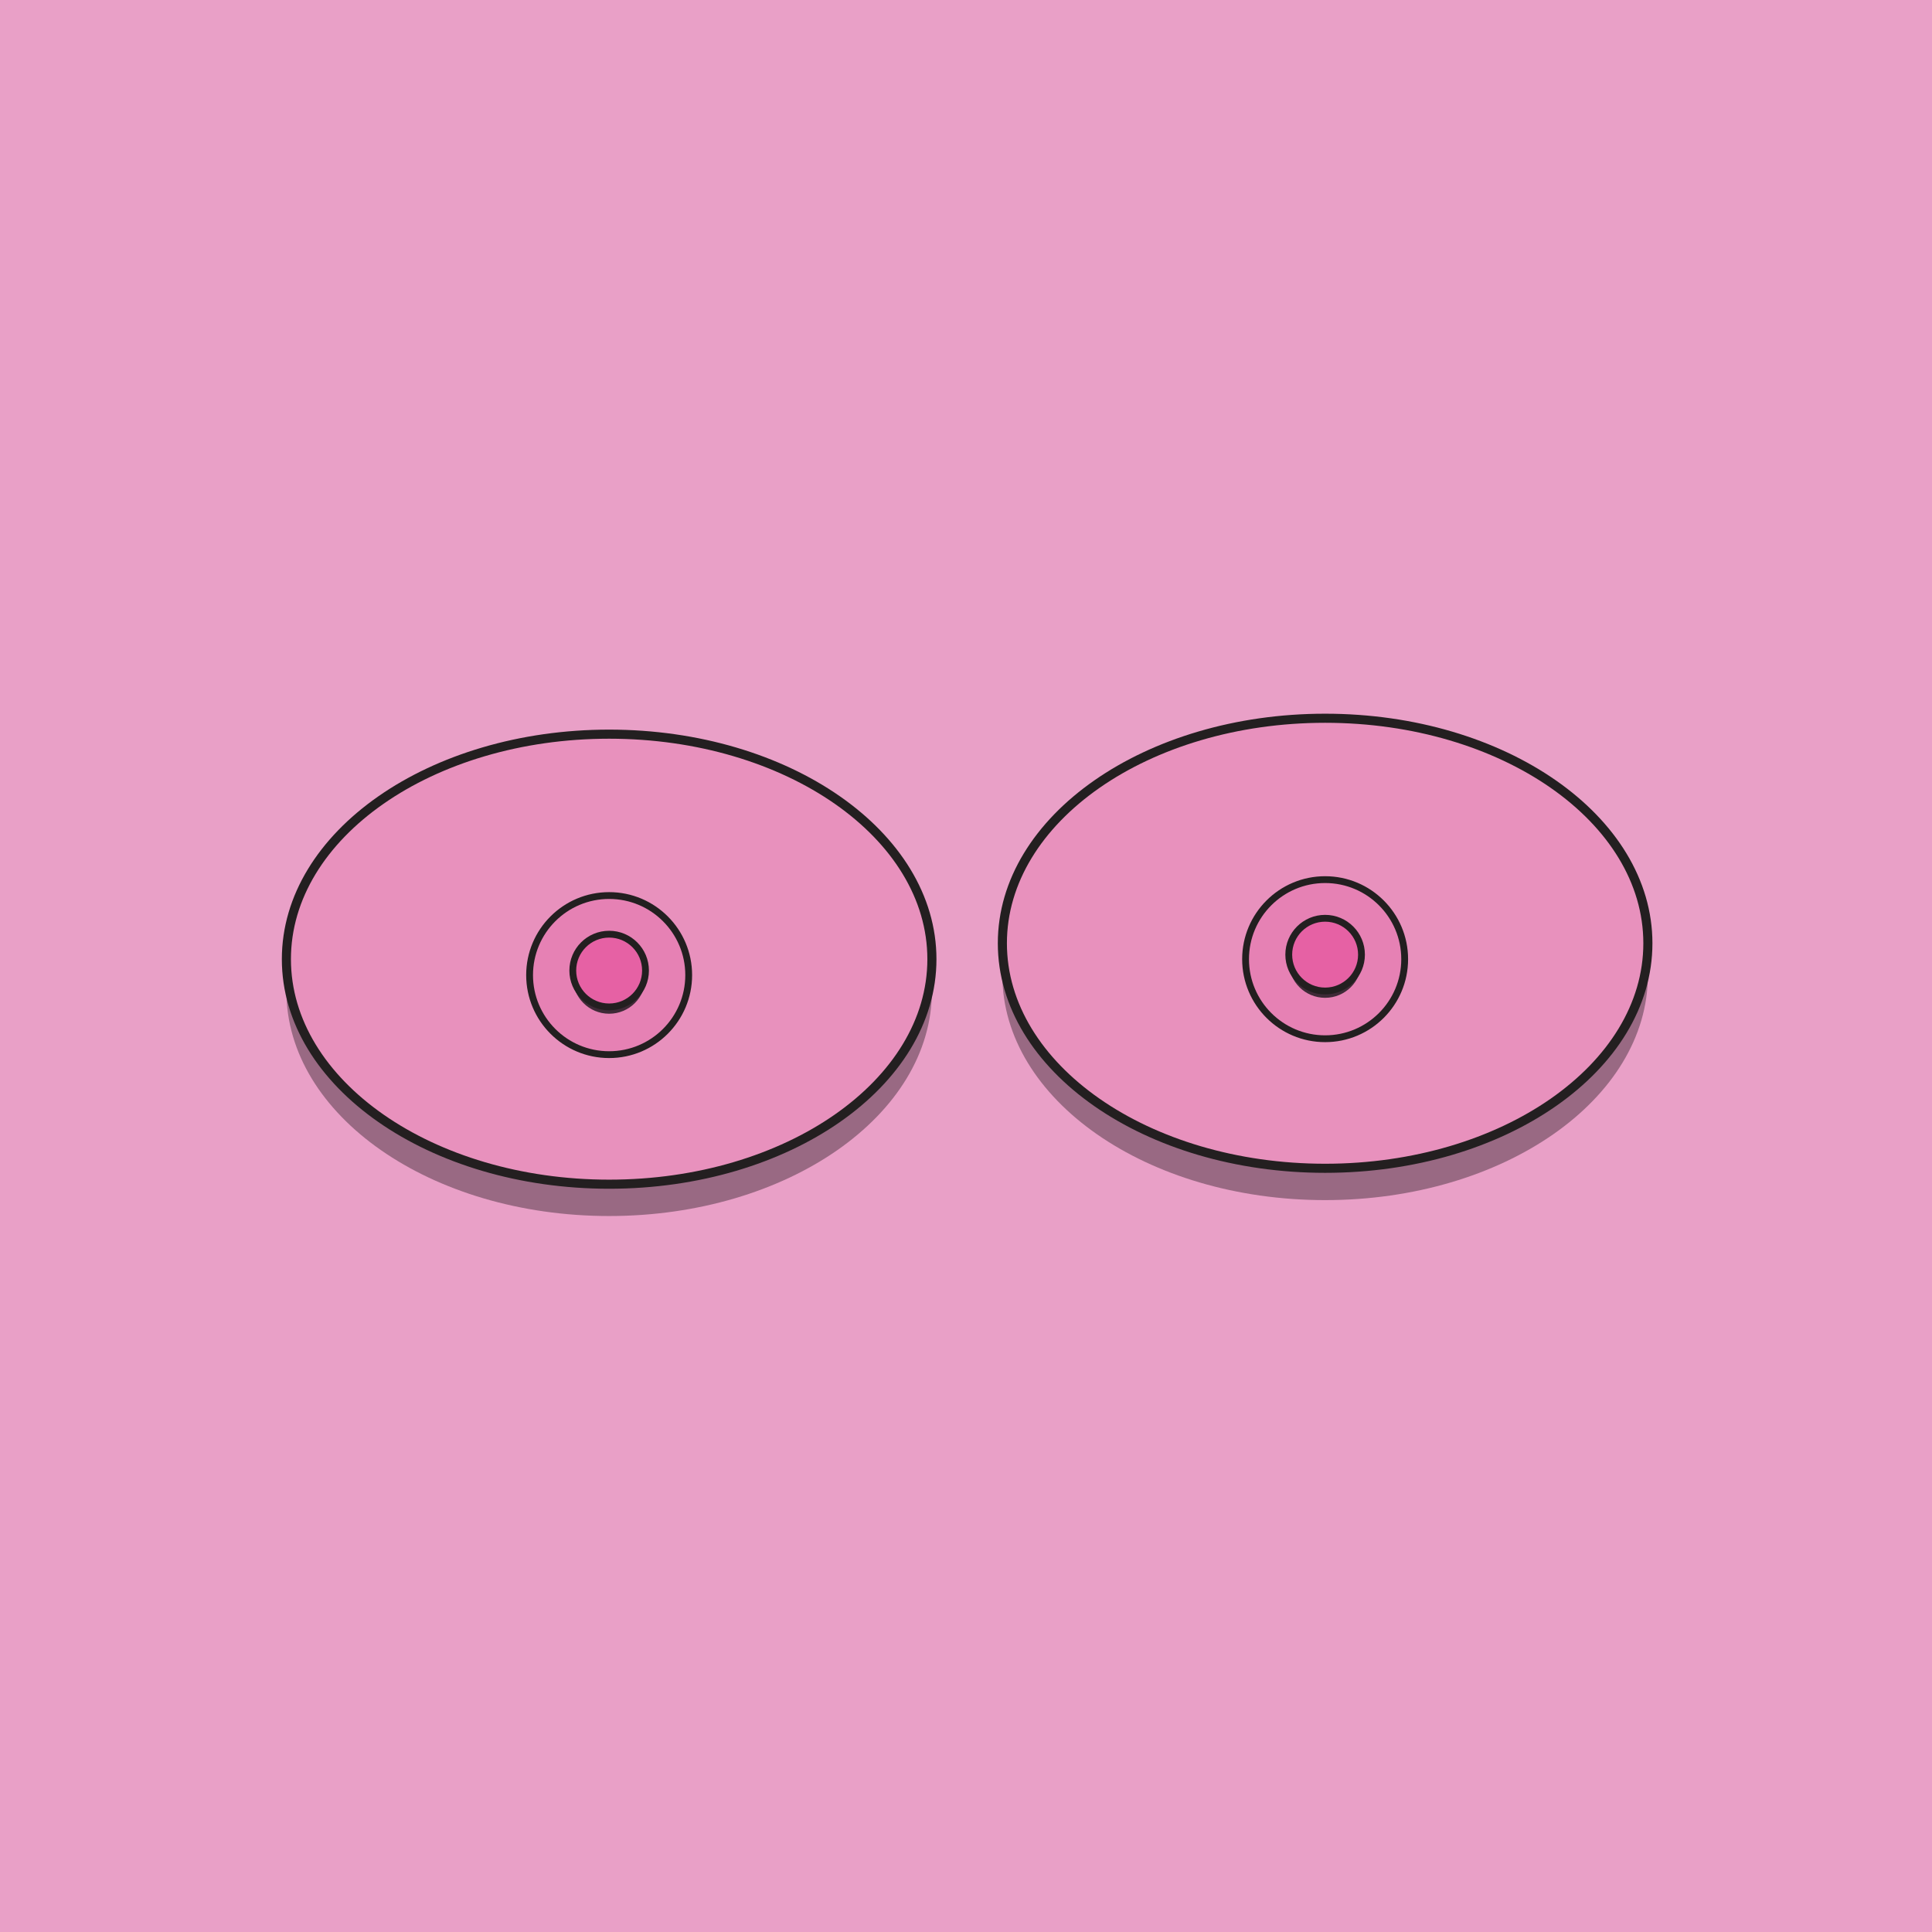
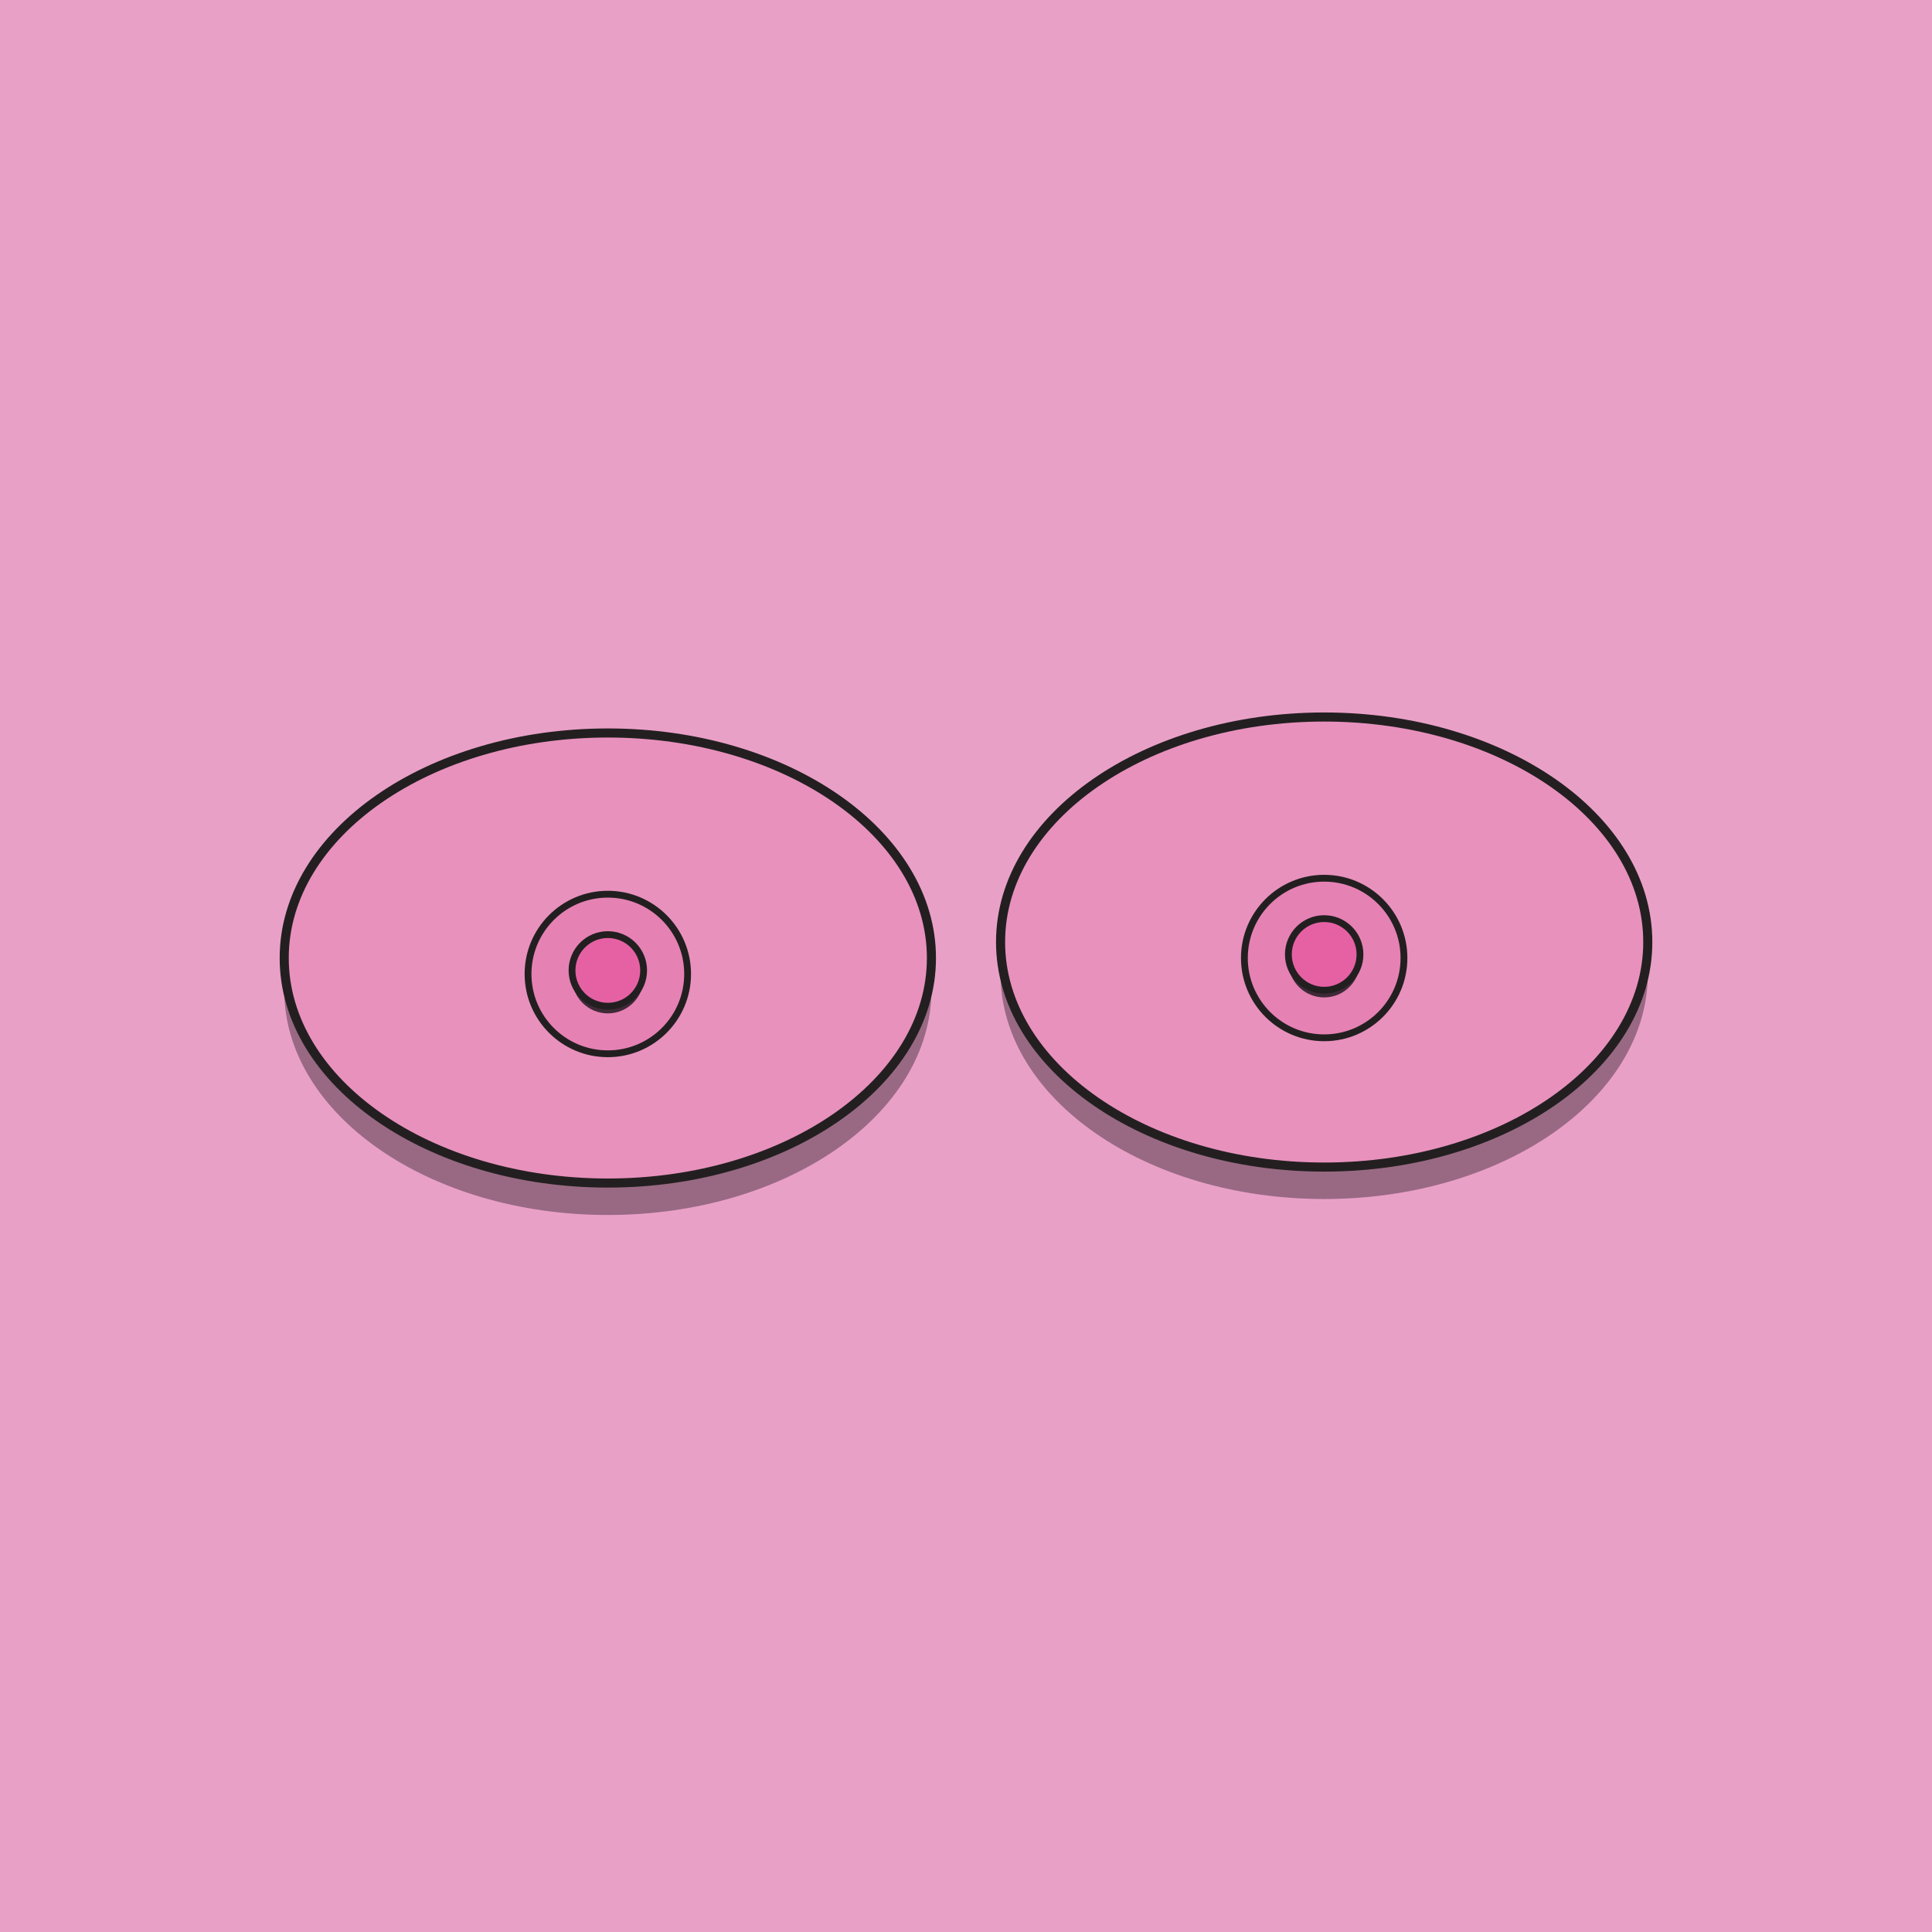
- <svg xmlns="http://www.w3.org/2000/svg" id="Layer_1" viewBox="0 0 850 850">
+ <svg xmlns="http://www.w3.org/2000/svg" id="Layer_1" viewBox="0 0 850.39 850.39">
  <defs />
  <defs>
    <style>.cls-2,.cls-5{fill:#3f2a37}.cls-2{opacity:.47}.cls-3,.cls-4,.cls-6{fill:#e891bd;stroke-width:4px;stroke:#231f20;stroke-miterlimit:10}.cls-4,.cls-6{fill:#e681b4;stroke-width:3px}.cls-6{fill:#e661a4}</style>
  </defs>
-   <path fill="#e9a0c7" d="M0 0h850v850H0z" />
-   <ellipse cx="268" cy="436" class="cls-2" rx="142" ry="99" />
-   <ellipse cx="268" cy="422" class="cls-3" rx="142" ry="99" />
-   <circle cx="268" cy="429" r="35" class="cls-4" />
-   <circle cx="268" cy="430" r="16" class="cls-5" />
-   <circle cx="268" cy="427" r="16" class="cls-6" />
-   <ellipse cx="583" cy="429" class="cls-2" rx="142" ry="99" />
-   <ellipse cx="583" cy="415" class="cls-3" rx="142" ry="99" />
-   <circle cx="583" cy="422" r="35" class="cls-4" />
-   <circle cx="583" cy="423" r="16" class="cls-5" />
-   <circle cx="583" cy="420" r="16" class="cls-6" />
+   <path fill="#e9a0c7" d="M0 0h850.39v850.39H0z" />
+   <ellipse cx="267.54" cy="435.74" class="cls-2" rx="142.44" ry="99.05" />
+   <ellipse cx="267.54" cy="421.68" class="cls-3" rx="142.44" ry="99.05" />
+   <circle cx="267.54" cy="428.71" r="35.12" class="cls-4" />
+   <circle cx="267.54" cy="430.29" r="15.76" class="cls-5" />
+   <circle cx="267.54" cy="427.14" r="15.76" class="cls-6" />
+   <ellipse cx="582.85" cy="428.71" class="cls-2" rx="142.44" ry="99.05" />
+   <ellipse cx="582.85" cy="414.65" class="cls-3" rx="142.44" ry="99.05" />
+   <circle cx="582.85" cy="421.68" r="35.12" class="cls-4" />
+   <circle cx="582.85" cy="423.26" r="15.76" class="cls-5" />
+   <circle cx="582.85" cy="420.1" r="15.76" class="cls-6" />
</svg>
